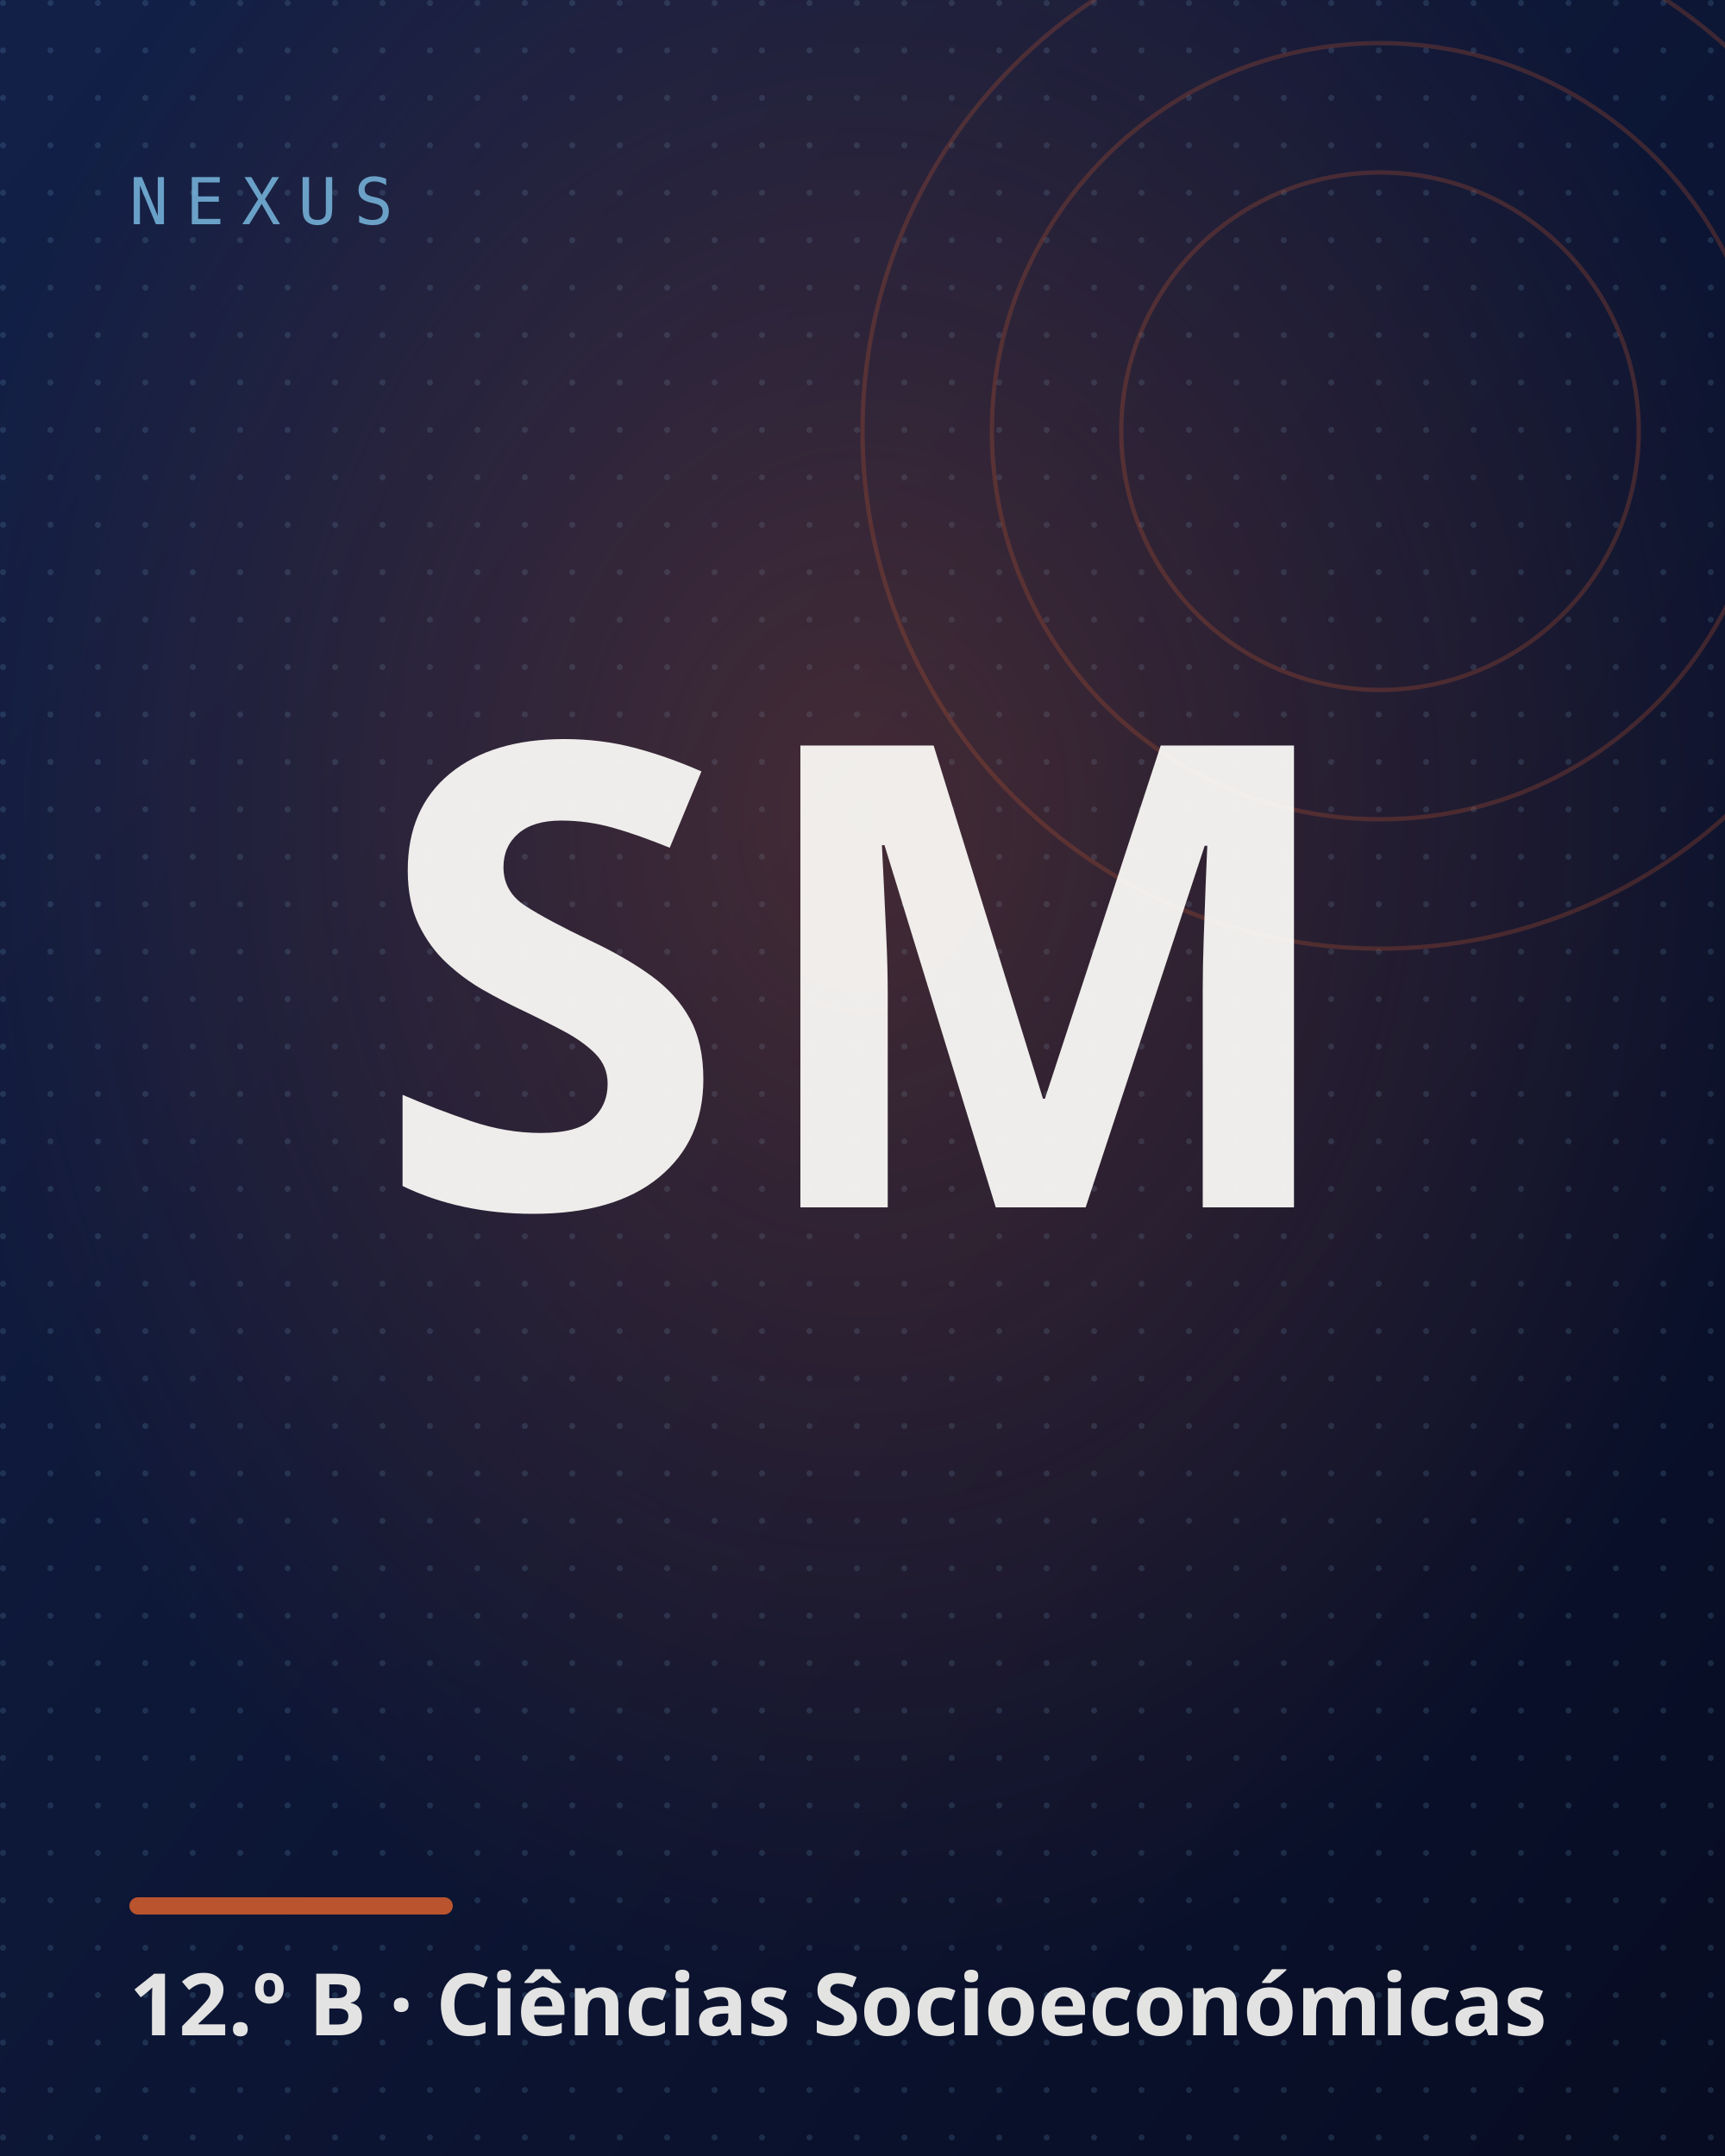
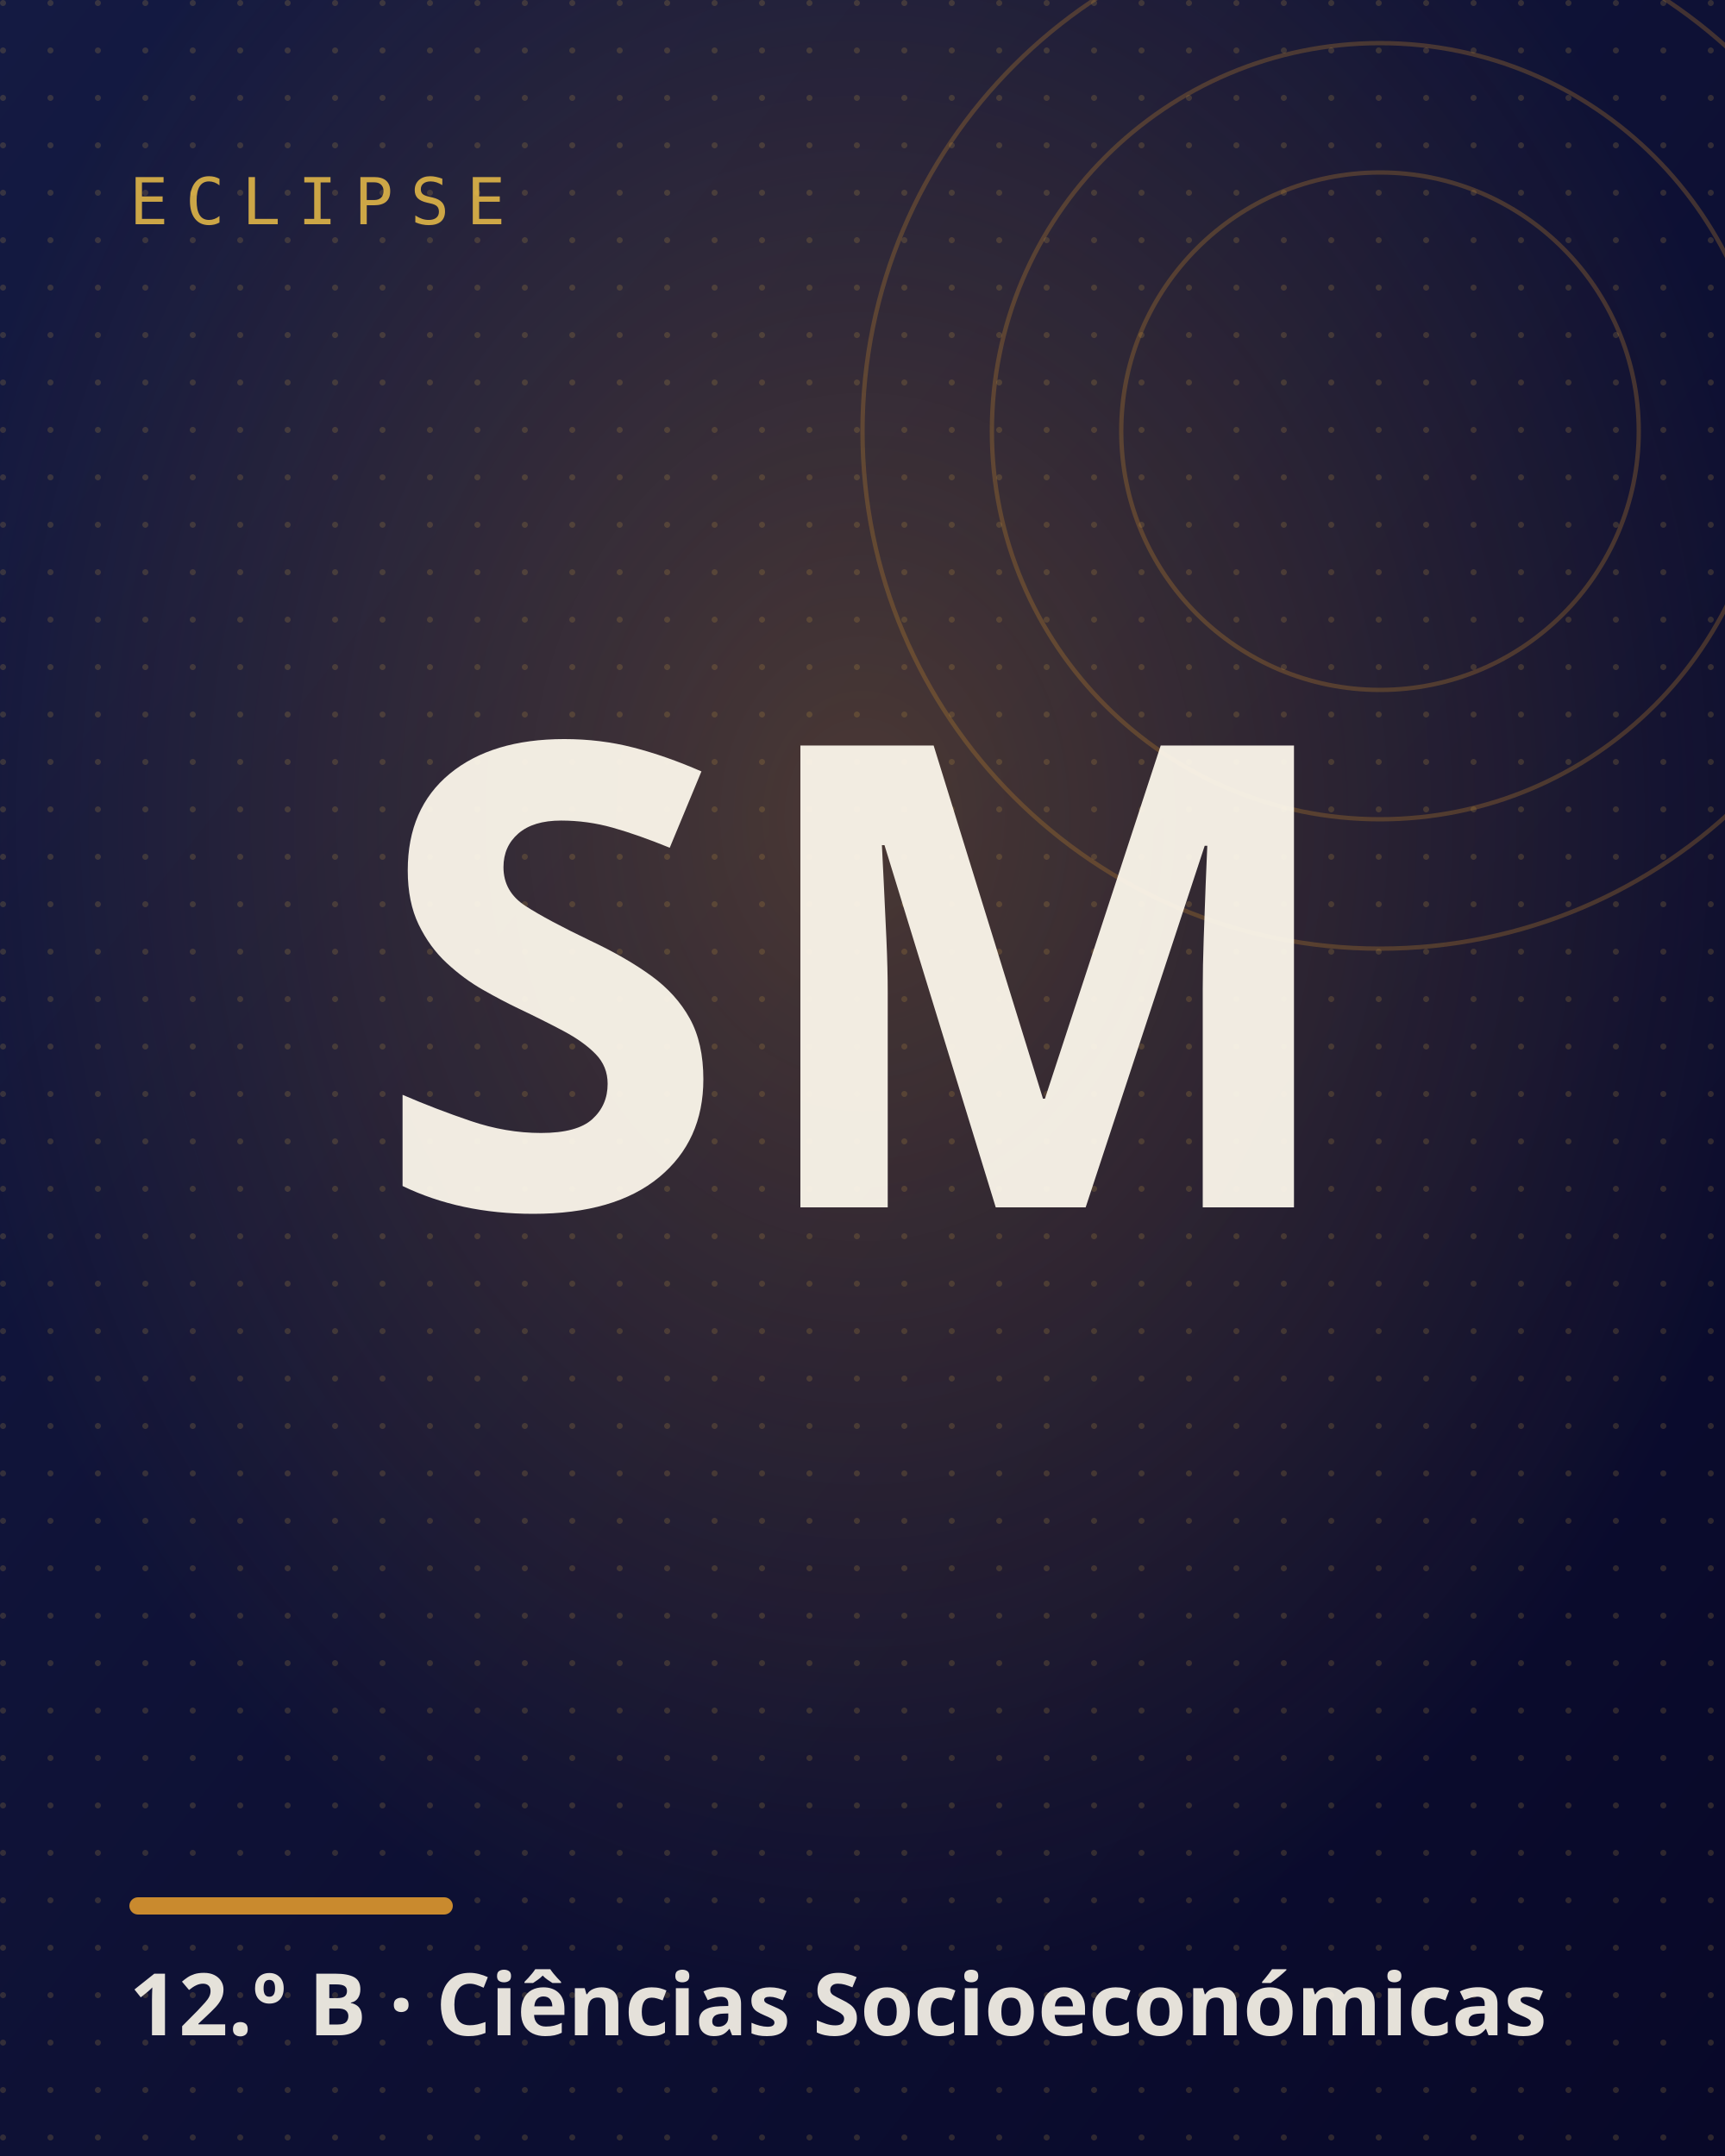
<svg xmlns="http://www.w3.org/2000/svg" viewBox="0 0 800 1000" role="img" aria-label="Retrato de Sofia Marques">
  <defs>
    <linearGradient id="bg" x1="0" y1="0" x2="1" y2="1">
-       <stop offset="0" stop-color="#122048" />
-       <stop offset="1" stop-color="#070c22" />
+       <stop offset="0" stop-color="#141a42" />
+       <stop offset="1" stop-color="#080828" />
    </linearGradient>
    <radialGradient id="glow" cx="50%" cy="38%" r="55%">
-       <stop offset="0" stop-color="#b9542f" stop-opacity="0.32" />
-       <stop offset="1" stop-color="#b9542f" stop-opacity="0" />
+       <stop offset="0" stop-color="#c98a2e" stop-opacity="0.32" />
+       <stop offset="1" stop-color="#c98a2e" stop-opacity="0" />
    </radialGradient>
    <pattern id="dots" width="22" height="22" patternUnits="userSpaceOnUse">
-       <circle cx="1.4" cy="1.4" r="1.4" fill="#7ec1e8" opacity="0.16" />
+       <circle cx="1.4" cy="1.4" r="1.4" fill="#f8c848" opacity="0.16" />
    </pattern>
  </defs>
  <rect width="800" height="1000" fill="url(#bg)" />
  <rect width="800" height="1000" fill="url(#dots)" />
  <rect width="800" height="1000" fill="url(#glow)" />
-   <g fill="none" stroke="#b9542f" stroke-opacity="0.28" stroke-width="2">
+   <g fill="none" stroke="#c98a2e" stroke-opacity="0.28" stroke-width="2">
    <circle cx="640" cy="200" r="120" />
    <circle cx="640" cy="200" r="180" />
    <circle cx="640" cy="200" r="240" />
  </g>
-   <text x="60" y="104" font-family="ui-monospace, Consolas, monospace" font-size="30" letter-spacing="8" fill="#7ec1e8" opacity="0.8">NEXUS</text>
-   <text x="400" y="560" text-anchor="middle" font-family="Outfit, Segoe UI, sans-serif" font-weight="800" font-size="300" letter-spacing="6" fill="#fbfaf6" opacity="0.94">SM</text>
-   <rect x="60" y="880" width="150" height="8" rx="4" fill="#b9542f" />
-   <text x="60" y="944" font-family="Outfit, Segoe UI, sans-serif" font-weight="600" font-size="40" fill="#fbfaf6" opacity="0.9">12.º B · Ciências Socioeconómicas</text>
+   <text x="60" y="104" font-family="ui-monospace, Consolas, monospace" font-size="30" letter-spacing="8" fill="#f8c848" opacity="0.8">ECLIPSE</text>
+   <text x="400" y="560" text-anchor="middle" font-family="Outfit, Segoe UI, sans-serif" font-weight="800" font-size="300" letter-spacing="6" fill="#fdf8ec" opacity="0.94">SM</text>
+   <rect x="60" y="880" width="150" height="8" rx="4" fill="#c98a2e" />
+   <text x="60" y="944" font-family="Outfit, Segoe UI, sans-serif" font-weight="600" font-size="40" fill="#fdf8ec" opacity="0.9">12.º B · Ciências Socioeconómicas</text>
</svg>
